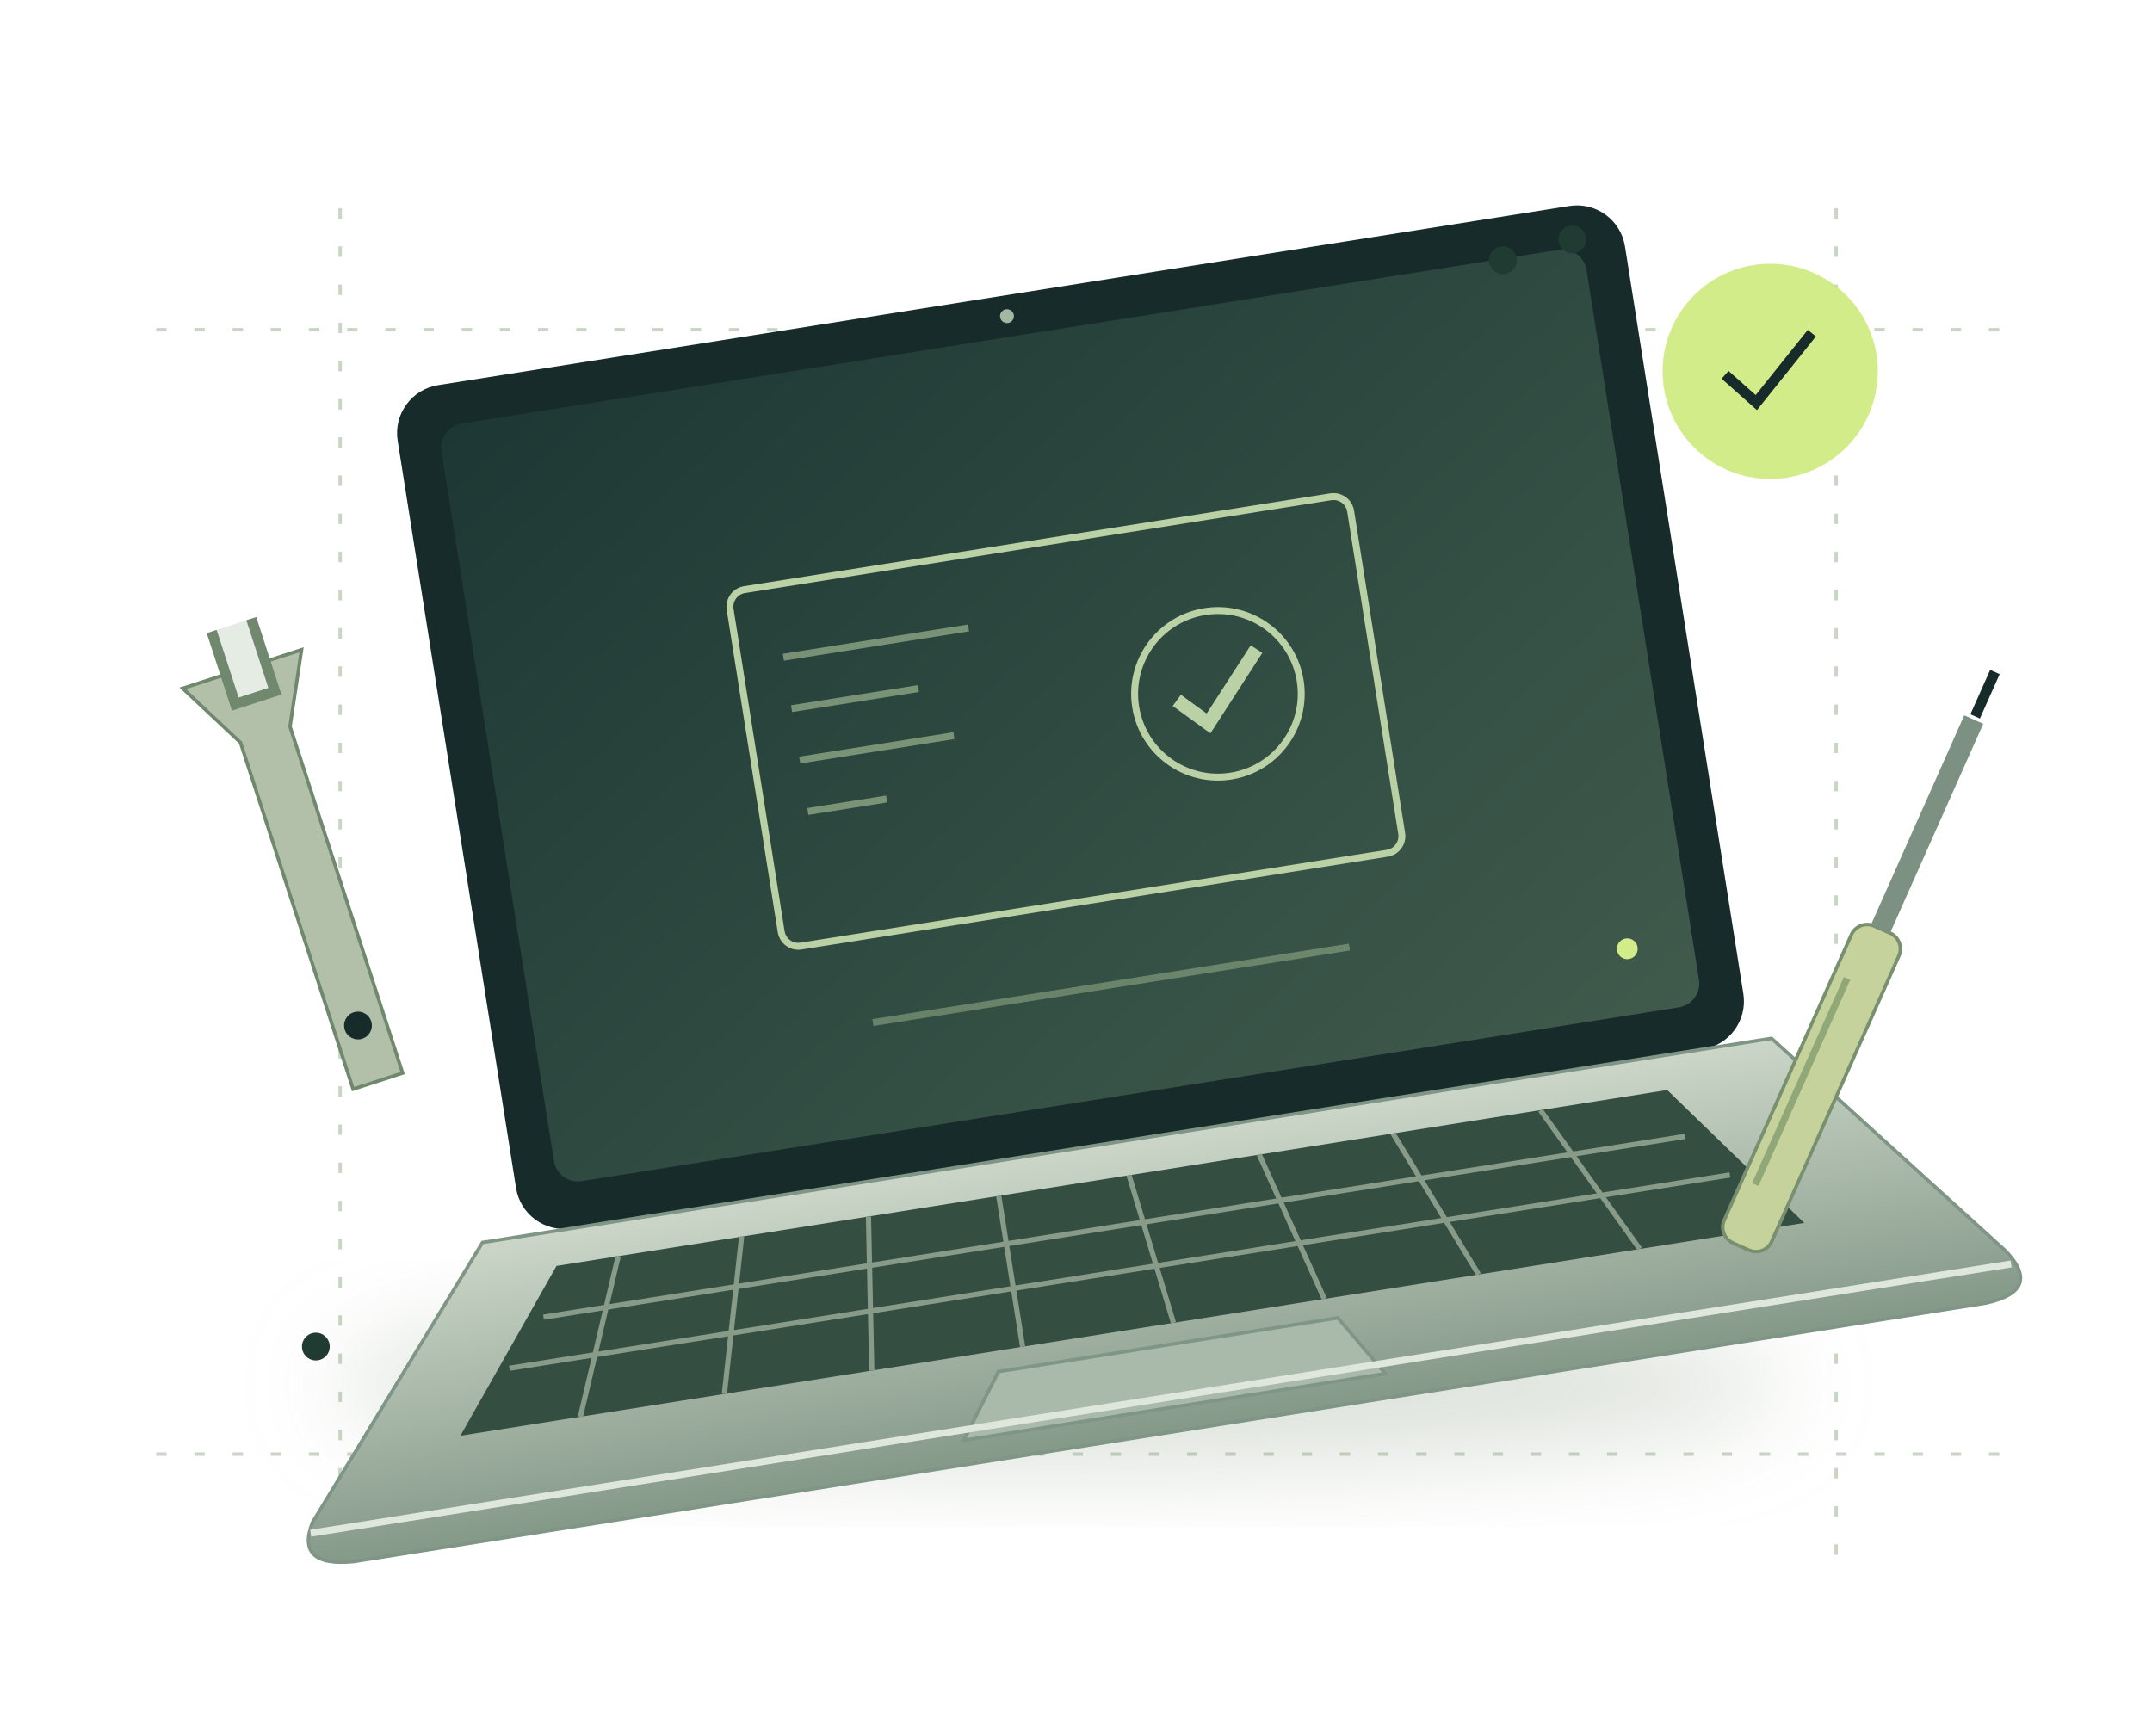
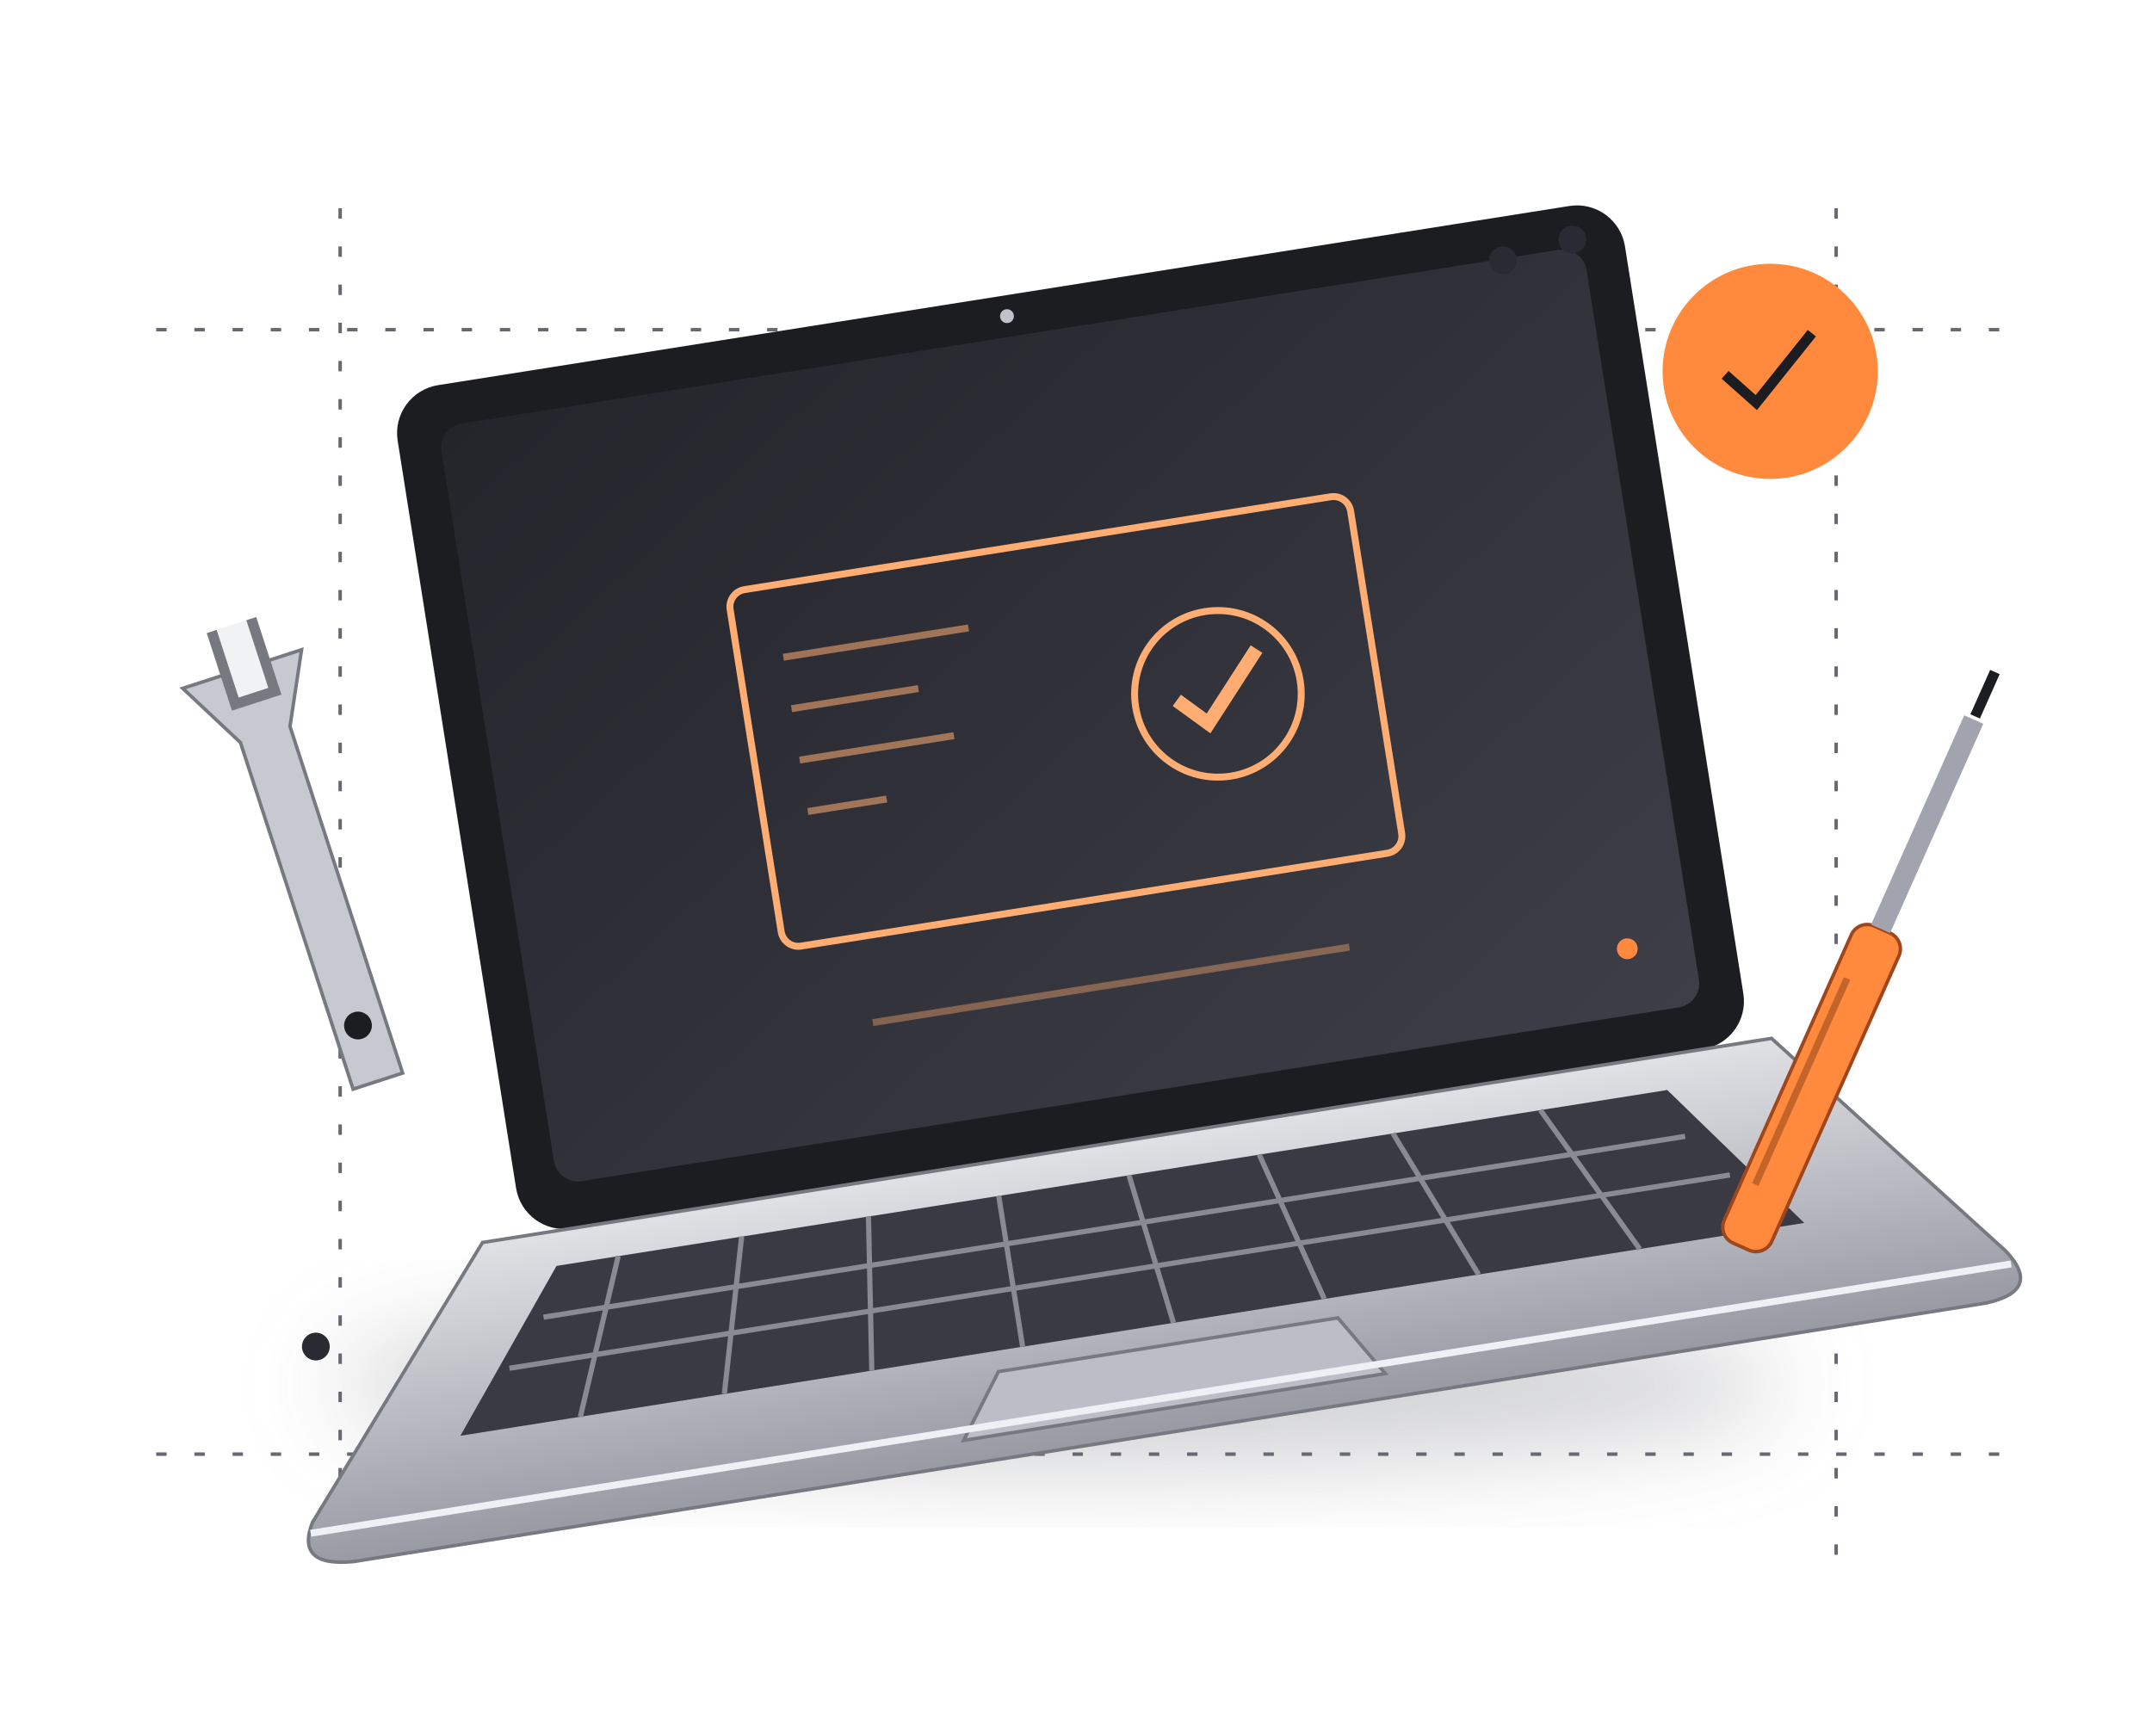
<svg xmlns="http://www.w3.org/2000/svg" viewBox="0 0 620 500" width="620" height="500">
  <defs>
    <linearGradient id="screen" x2="1" y2="1">
-       <stop stop-color="#1d3834" />
-       <stop offset="1" stop-color="#405b4c" />
+       <stop stop-color="#24252b" />
+       <stop offset="1" stop-color="#3d3e47" />
    </linearGradient>
    <linearGradient id="case" x2="0" y2="1">
-       <stop stop-color="#cbd6c8" />
-       <stop offset="1" stop-color="#859989" />
+       <stop stop-color="#e0e1e5" />
+       <stop offset="1" stop-color="#989aa4" />
    </linearGradient>
    <filter id="shadow" x="-25%" y="-25%" width="150%" height="160%">
      <feGaussianBlur stdDeviation="14" />
    </filter>
  </defs>
-   <path d="M45 419H578M45 95H578M98 60V450M529 60V450" stroke="#c9d6c6" stroke-dasharray="3 8" />
-   <ellipse cx="305" cy="399" rx="209" ry="24" fill="#8c9d85" opacity=".3" filter="url(#shadow)" />
+   <path d="M45 419H578M45 95H578M98 60V450M529 60V450" stroke="#666872" stroke-dasharray="3 8" />
+   <ellipse cx="305" cy="399" rx="209" ry="24" fill="#666872" opacity=".3" filter="url(#shadow)" />
  <g transform="rotate(-9 310 255)">
-     <rect x="137" y="84" width="358" height="246" rx="14" fill="#172b2b" />
+     <rect x="137" y="84" width="358" height="246" rx="14" fill="#1c1d21" />
    <rect x="149" y="96" width="334" height="221" rx="7" fill="url(#screen)" />
-     <circle cx="316" cy="90" r="2" fill="#a4b7a3" />
-     <path d="m125 330-61 72q-7 12 10 13h476q17-1 8-14l-57-71z" fill="url(#case)" stroke="#7f9585" />
-     <path d="m145 340-35 44h392l-33-44z" fill="#354e42" />
-     <g stroke="#889b88" stroke-width="1.5">
+     <circle cx="316" cy="90" r="2" fill="#c1c2ca" />
+     <path d="m125 330-61 72q-7 12 10 13h476q17-1 8-14l-57-71z" fill="url(#case)" stroke="#777981" />
+     <path d="m145 340-35 44h392l-33-44z" fill="#393a43" />
+     <g stroke="#888a94" stroke-width="1.5">
      <path d="M139 354h333M127 367h356M163 340l-18 44m54-44-12 44m49-44-6 44m44-44v44m38-44 6 44m32-44 12 44m27-44 18 44m25-44 22 44" />
    </g>
-     <path d="M266 390h99l11 18H253z" fill="#aabaaa" stroke="#7f9585" />
-     <path d="M63 405h496" stroke="#dfe7dc" stroke-width="2" />
-     <g fill="none" stroke="#b9d1a5" stroke-width="2">
+     <path d="M266 390h99l11 18H253z" fill="#bcbec7" stroke="#777981" />
+     <path d="M63 405h496" stroke="#eef0f5" stroke-width="2" />
+     <g fill="none" stroke="#ffad72" stroke-width="2">
      <rect x="224" y="156" width="181" height="104" rx="5" />
      <path d="M237 177h54m-54 15h37m-37 15h45m-45 15h23" opacity=".55" />
      <circle cx="359" cy="207" r="24" />
      <path d="m347 207 8 8 17-19" stroke-width="4" />
      <path d="M246 285h139" opacity=".4" />
    </g>
-     <circle cx="464" cy="298" r="3" fill="#d2ec89" />
+     <circle cx="464" cy="298" r="3" fill="#ff8a3d" />
  </g>
  <g transform="rotate(24 518 326)">
-     <rect x="509" y="263" width="15" height="100" rx="5" fill="#c5d29b" stroke="#789070" />
-     <path d="M516 263v-66" stroke="#7c9182" stroke-width="6" />
-     <path d="M516 196v-14" stroke="#172b2b" stroke-width="3" />
-     <path d="M513 280v65" stroke="#90a777" stroke-width="2" />
+     <rect x="509" y="263" width="15" height="100" rx="5" fill="#ff8a3d" stroke="#9f461d" />
+     <path d="M516 263v-66" stroke="#a1a3ae" stroke-width="6" />
+     <path d="M516 196v-14" stroke="#1c1d21" stroke-width="3" />
+     <path d="M513 280v65" stroke="#c3652b" stroke-width="2" />
  </g>
  <g transform="rotate(-18 83 240)">
-     <path d="M78 211v105h15V211l10-20H67z" fill="#b2c0a9" stroke="#6f886e" />
-     <path d="M80 178v22h12v-22" fill="#e5ece3" stroke="#6f886e" stroke-width="3" />
-     <circle cx="85" cy="299" r="4" fill="#172b2b" />
+     <path d="M78 211v105h15V211l10-20H67z" fill="#c7c9d1" stroke="#777981" />
+     <path d="M80 178v22h12v-22" fill="#f1f2f4" stroke="#777981" stroke-width="3" />
+     <circle cx="85" cy="299" r="4" fill="#1c1d21" />
  </g>
-   <g fill="#203b32">
+   <g fill="#2a2b32">
    <circle cx="433" cy="75" r="4" />
    <circle cx="453" cy="69" r="4" />
    <circle cx="91" cy="388" r="4" />
  </g>
-   <circle cx="510" cy="107" r="31" fill="#d2ec89" />
-   <path d="m497 108 9 8 16-20" fill="none" stroke="#172b2b" stroke-width="3" />
+   <circle cx="510" cy="107" r="31" fill="#ff8a3d" />
+   <path d="m497 108 9 8 16-20" fill="none" stroke="#1c1d21" stroke-width="3" />
</svg>
